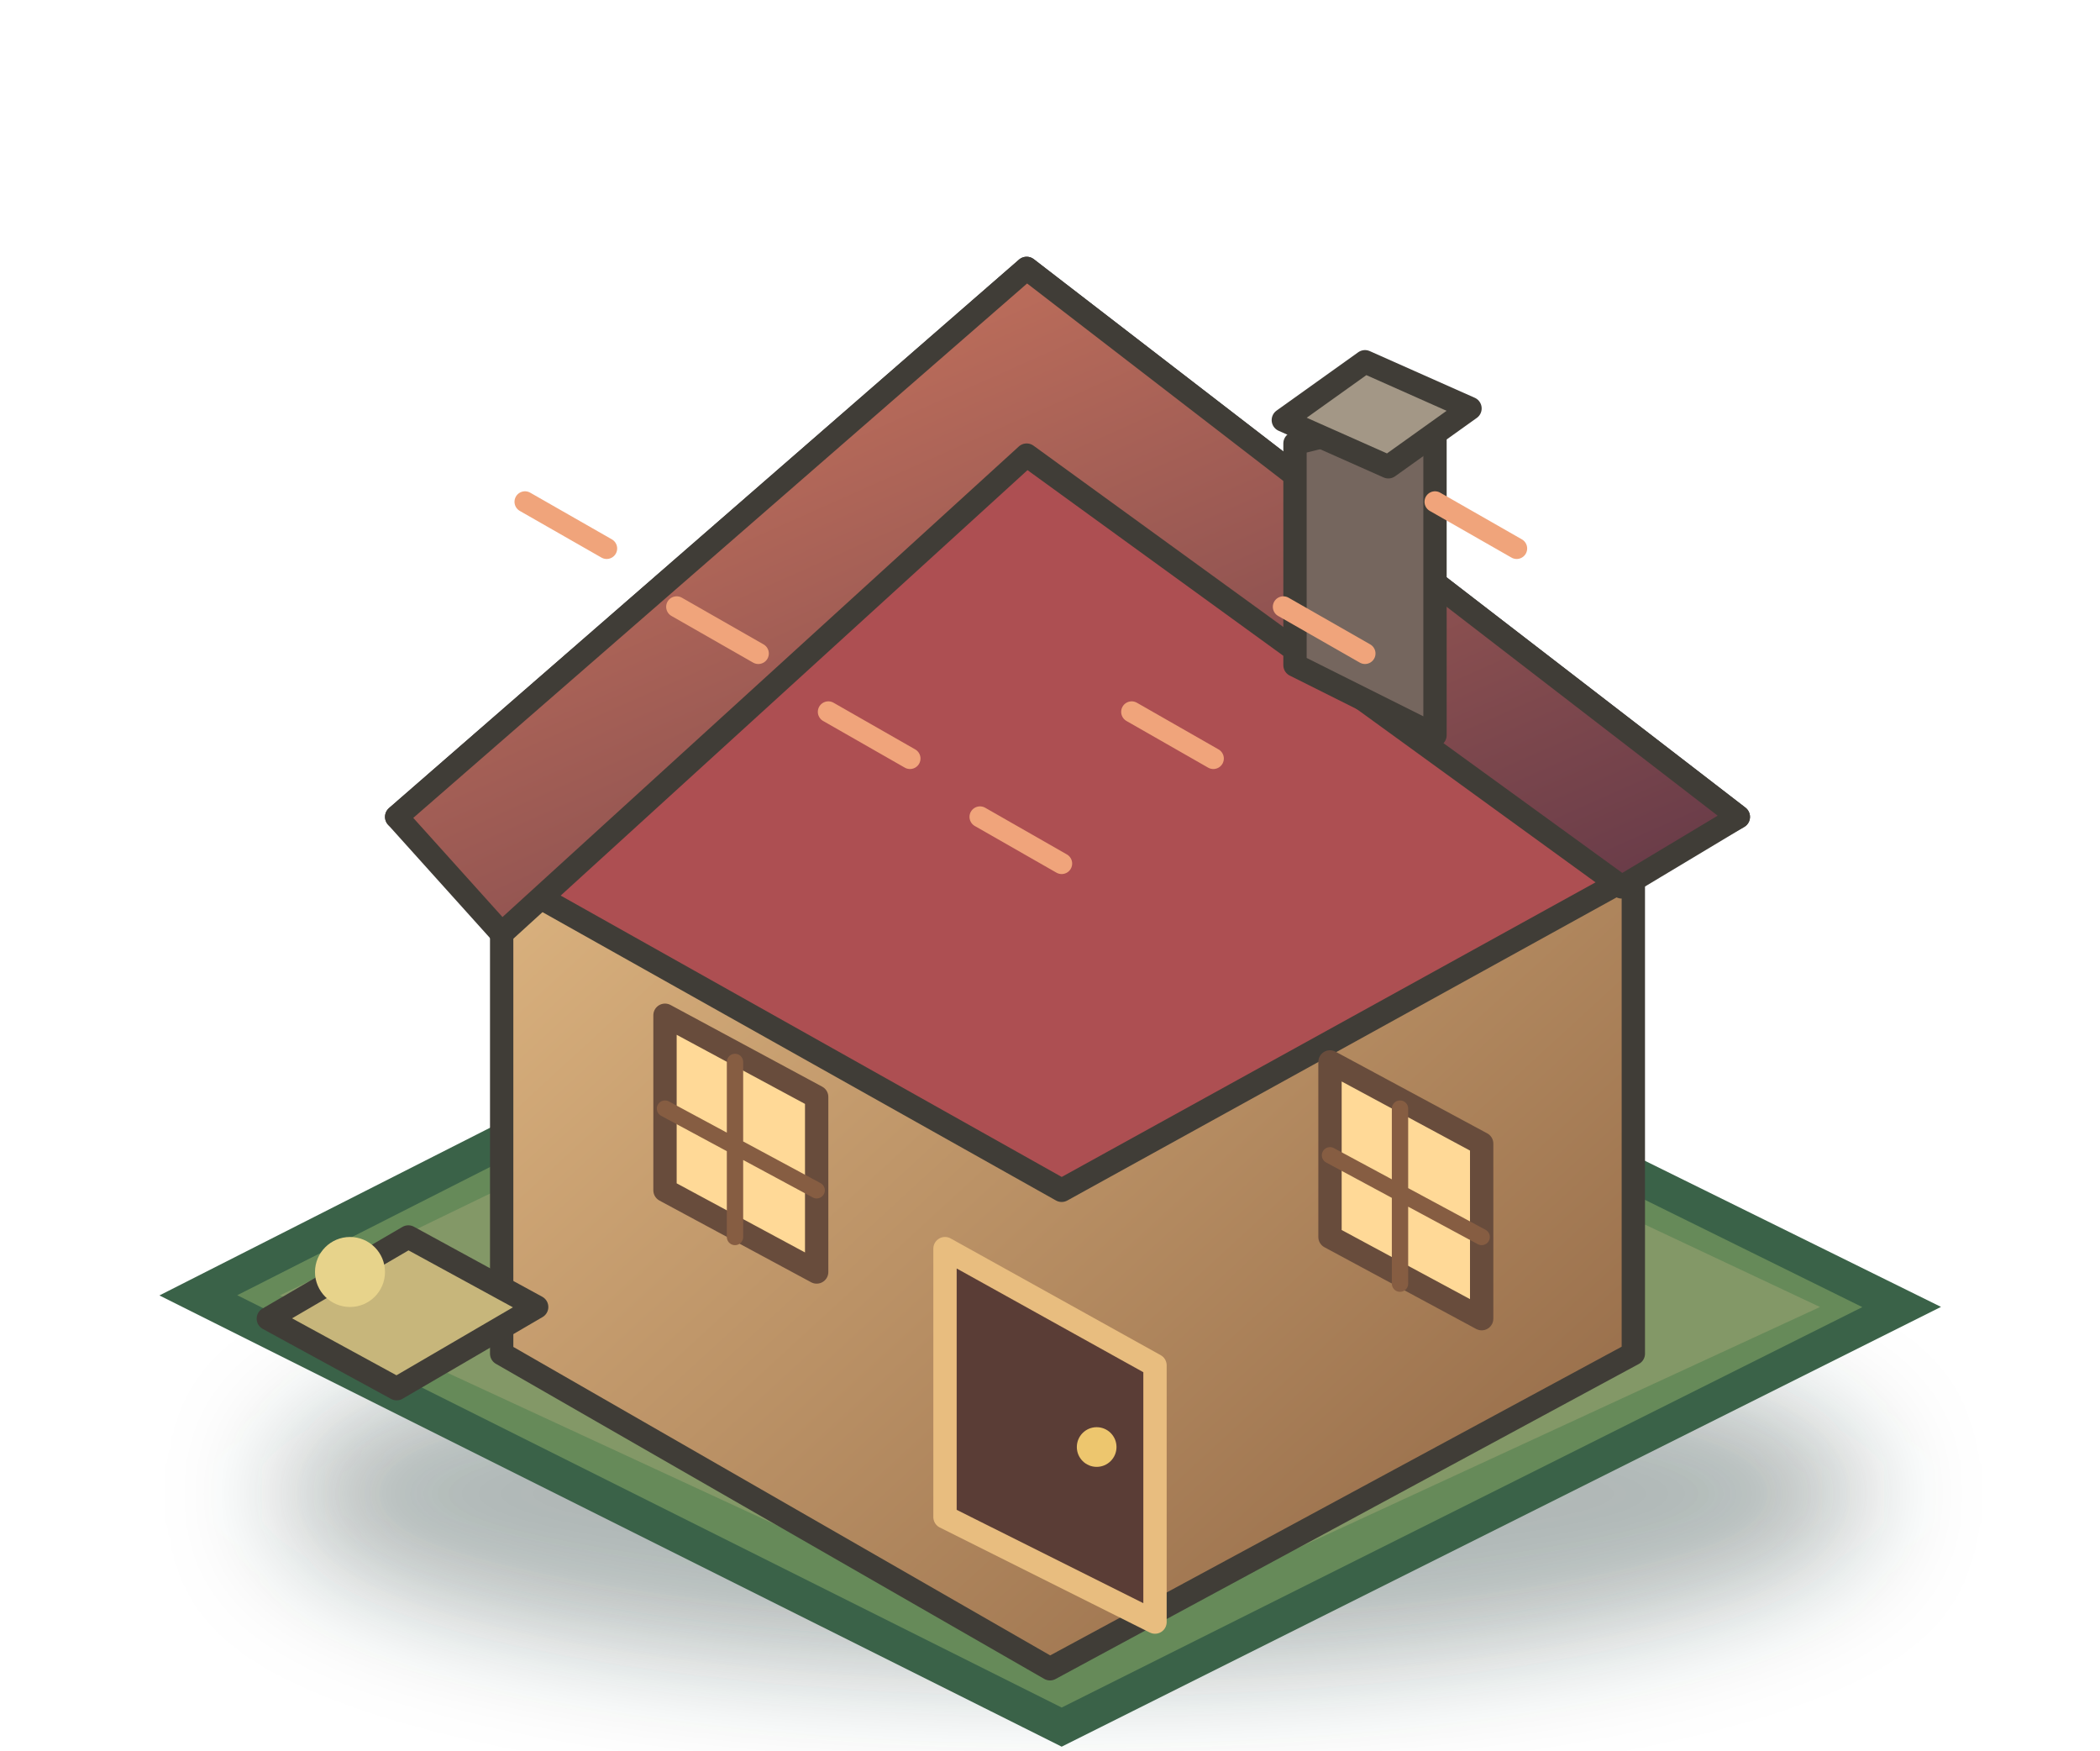
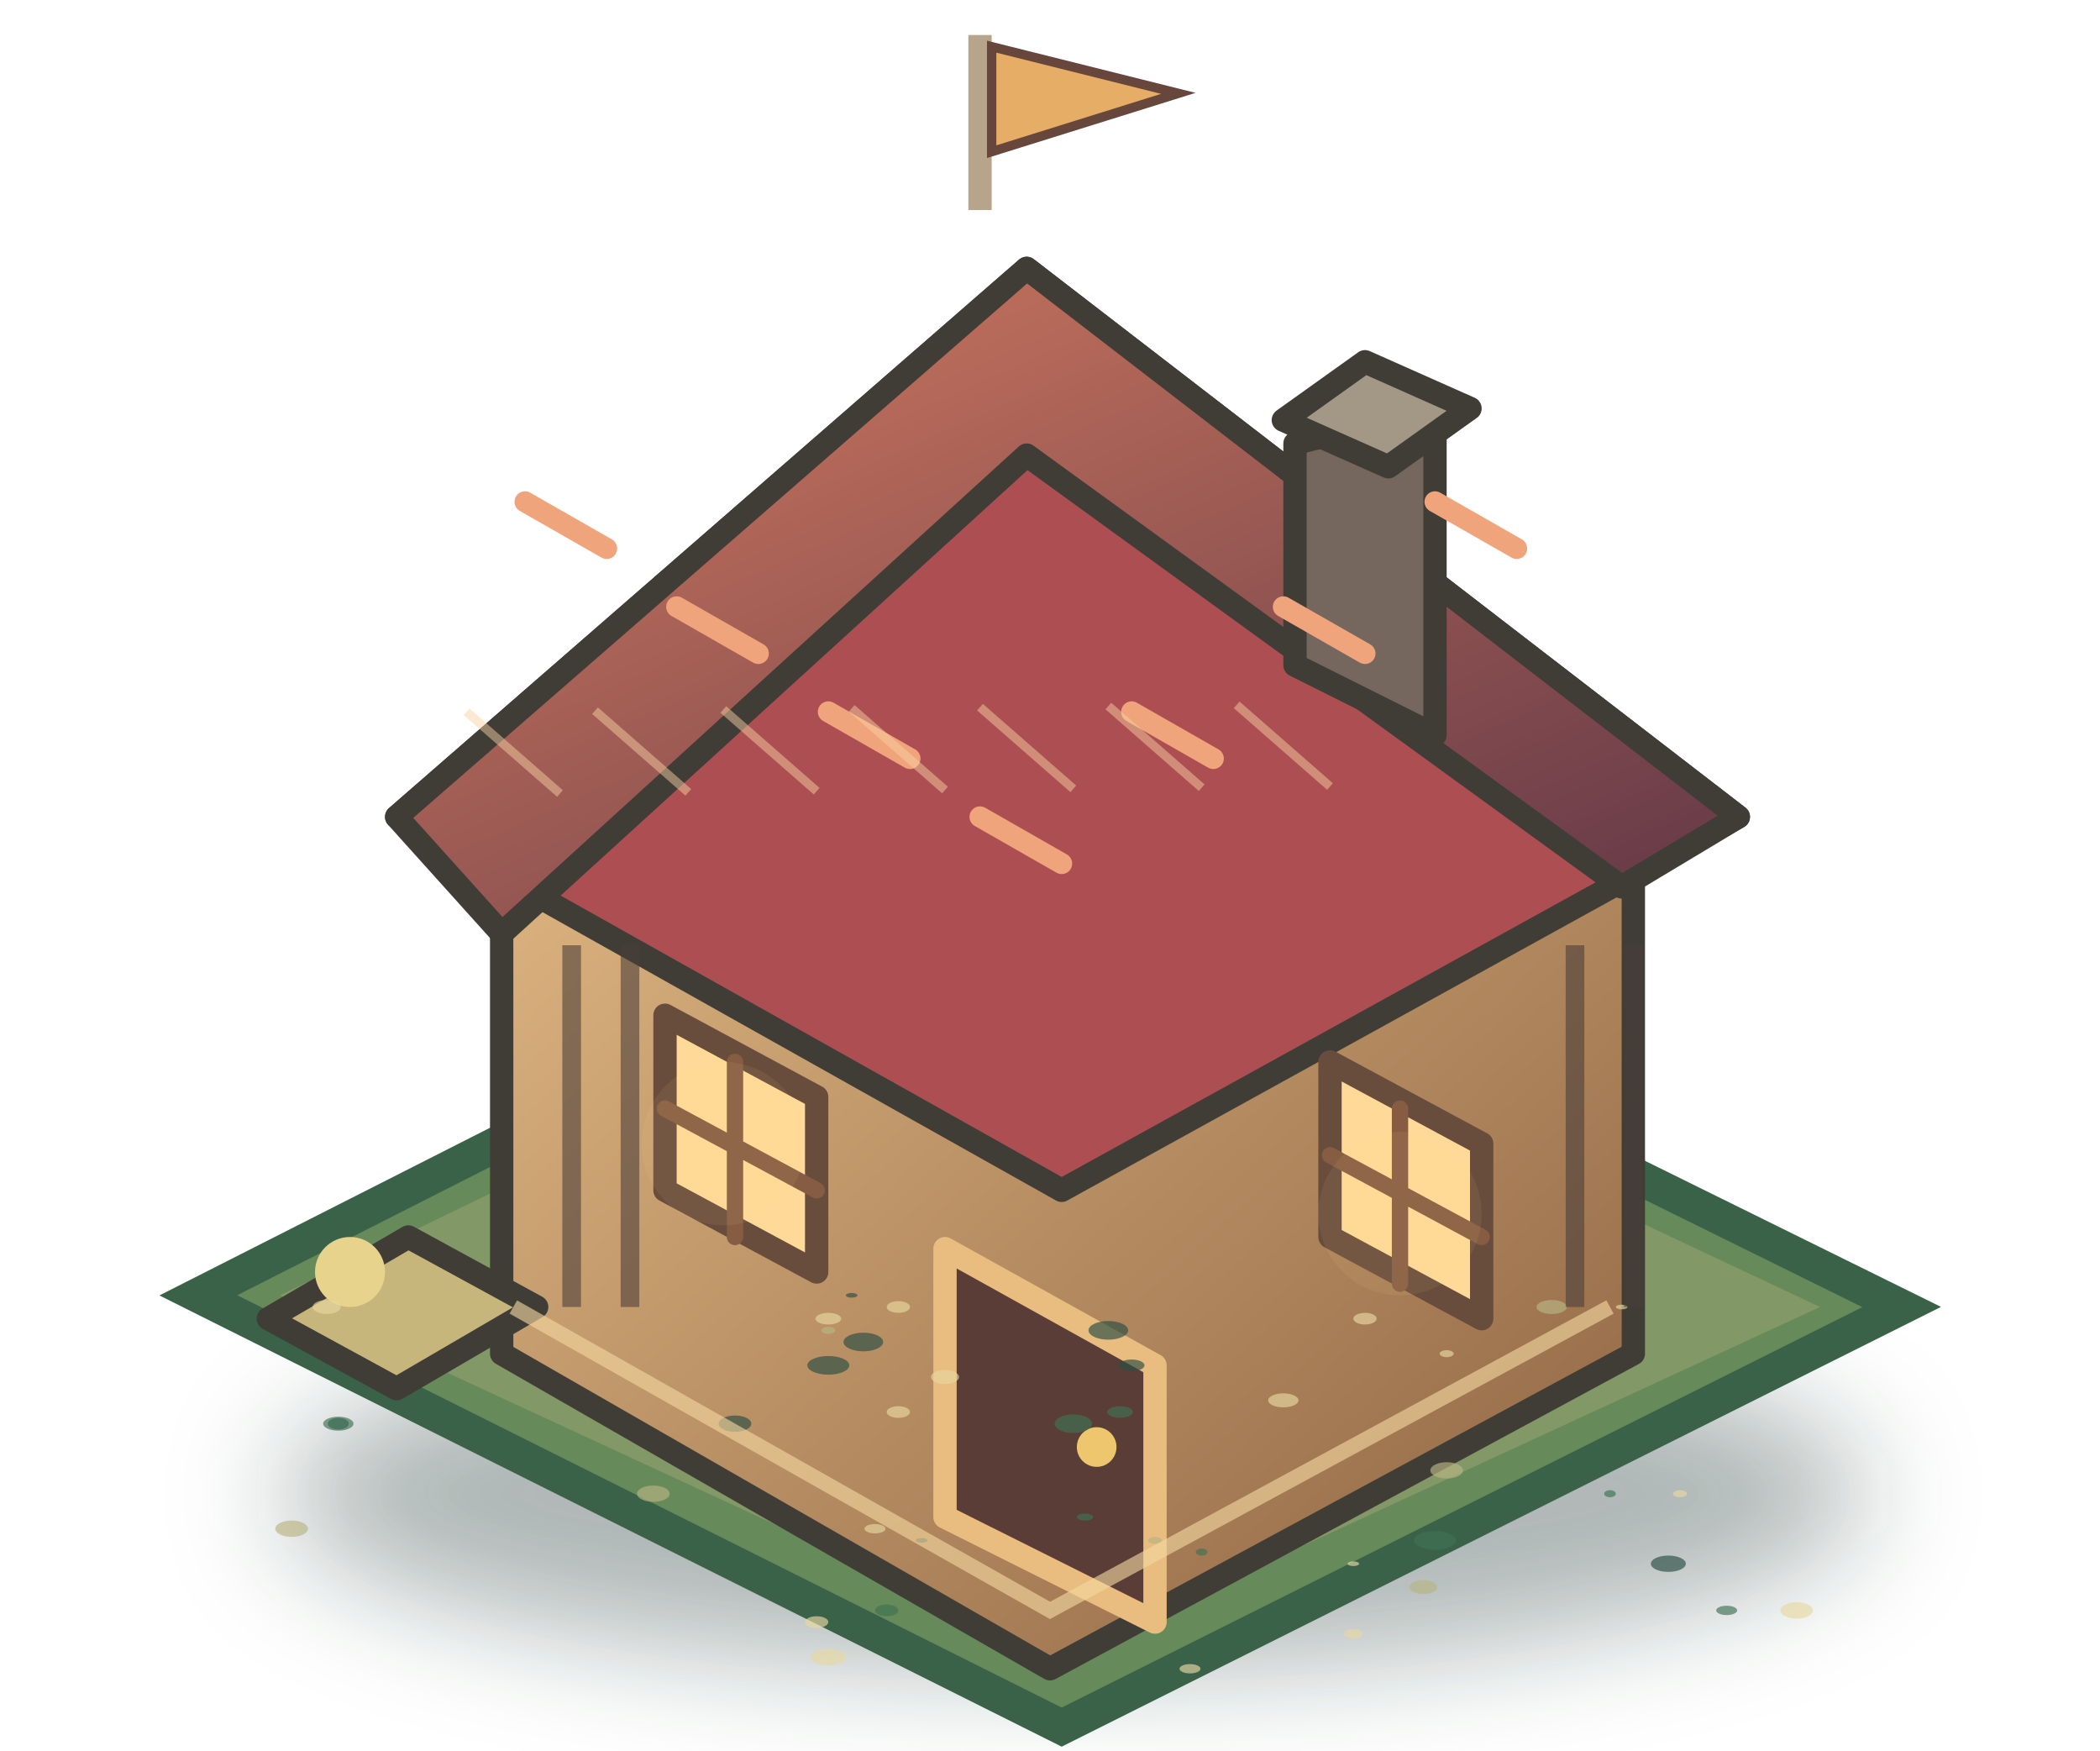
<svg xmlns="http://www.w3.org/2000/svg" viewBox="0 0 180 150">
  <defs>
    <linearGradient id="wall" x2=".9" y2="1">
      <stop stop-color="#e9c18a" />
      <stop offset="1" stop-color="#926846" />
    </linearGradient>
    <linearGradient id="roof" x2=".9" y2="1">
      <stop stop-color="#d57c60" />
      <stop offset="1" stop-color="#663a48" />
    </linearGradient>
    <linearGradient id="leaf" x2="1" y2="1">
      <stop stop-color="#a8d58b" />
      <stop offset=".6" stop-color="#4e875b" />
      <stop offset="1" stop-color="#285947" />
    </linearGradient>
    <linearGradient id="rock" x2="1" y2="1">
      <stop stop-color="#c7c7b7" />
      <stop offset=".5" stop-color="#78877d" />
      <stop offset="1" stop-color="#3c5151" />
    </linearGradient>
    <filter id="shadow" x="-50%" y="-50%" width="200%" height="200%">
      <feGaussianBlur stdDeviation="5" />
    </filter>
  </defs>
  <ellipse cx="92" cy="128" rx="68" ry="15" fill="#142e2b" opacity=".34" filter="url(#shadow)" />
  <path d="M17 111 88 75 163 112 91 148Z" fill="#668a59" stroke="#3a6248" stroke-width="3" />
  <path d="M24 111 88 80 156 112 91 142Z" fill="#a6a878" opacity=".45" />
  <polygon points="43,71 89,45 140,73 140,116 90,143 43,116" fill="url(#wall)" stroke="#403d37" stroke-width="2" stroke-linejoin="round" />
  <polygon points="43,71 90,98 140,73 90,45" fill="#c89d70" stroke="#403d37" stroke-width="2" stroke-linejoin="round" />
  <polygon points="34,70 88,23 149,70 91,102" fill="#ad4f52" stroke="#403d37" stroke-width="2" stroke-linejoin="round" />
  <polygon points="88,23 149,70 139,76 88,39 43,80 34,70" fill="url(#roof)" stroke="#403d37" stroke-width="2" stroke-linejoin="round" />
  <polygon points="57,87 70,94 70,109 57,102" fill="#ffd997" stroke="#684c3c" stroke-width="2" stroke-linejoin="round" />
  <path d="M63 91v15 M57 95l13 7" fill="none" stroke="#865d42" stroke-width="1.4" stroke-linecap="round" stroke-linejoin="round" />
  <polygon points="114,91 127,98 127,113 114,106" fill="#ffd997" stroke="#684c3c" stroke-width="2" stroke-linejoin="round" />
  <path d="M120 95v15 M114 99l13 7" fill="none" stroke="#865d42" stroke-width="1.4" stroke-linecap="round" stroke-linejoin="round" />
  <polygon points="81,107 99,117 99,139 81,130" fill="#5a3d36" stroke="#e8bd7f" stroke-width="2" stroke-linejoin="round" />
  <circle cx="94" cy="124" r="1.7" fill="#edc66e" stroke="none" />
  <polygon points="111,38 123,35 123,63 111,57" fill="#75665e" stroke="#403d37" stroke-width="2" stroke-linejoin="round" />
  <polygon points="110,36 117,31 126,35 119,40" fill="#a39786" stroke="#403d37" stroke-width="2" stroke-linejoin="round" />
  <path d="M45 43l7 4" fill="none" stroke="#f0a47b" stroke-width="1.8" stroke-linecap="round" stroke-linejoin="round" />
  <path d="M58 52l7 4" fill="none" stroke="#f0a47b" stroke-width="1.8" stroke-linecap="round" stroke-linejoin="round" />
  <path d="M71 61l7 4" fill="none" stroke="#f0a47b" stroke-width="1.8" stroke-linecap="round" stroke-linejoin="round" />
  <path d="M84 70l7 4" fill="none" stroke="#f0a47b" stroke-width="1.8" stroke-linecap="round" stroke-linejoin="round" />
  <path d="M97 61l7 4" fill="none" stroke="#f0a47b" stroke-width="1.8" stroke-linecap="round" stroke-linejoin="round" />
  <path d="M110 52l7 4" fill="none" stroke="#f0a47b" stroke-width="1.8" stroke-linecap="round" stroke-linejoin="round" />
  <path d="M123 43l7 4" fill="none" stroke="#f0a47b" stroke-width="1.8" stroke-linecap="round" stroke-linejoin="round" />
  <polygon points="23,113 35,106 46,112 34,119" fill="#c7b67b" stroke="#403d37" stroke-width="2" stroke-linejoin="round" />
  <circle cx="30" cy="109" r="3" fill="#e7d38b" stroke="none" />
+   <g aria-hidden="true">
+     <ellipse cx="144" cy="128" rx="0.6" ry="0.3" fill="#e7d7a1" opacity=".66" />
+     <ellipse cx="139" cy="112" rx="0.5" ry="0.2" fill="#e7d7a1" opacity=".66" />
+     <ellipse cx="71" cy="113" rx="1.1" ry="0.5" fill="#e7d7a1" opacity=".66" />
+     <ellipse cx="96" cy="121" rx="1.1" ry="0.5" fill="#3e7253" opacity=".66" />
+     <ellipse cx="117" cy="113" rx="1.0" ry="0.5" fill="#e7d7a1" opacity=".66" />
+     <ellipse cx="110" cy="120" rx="1.3" ry="0.6" fill="#e7d7a1" opacity=".66" />
+     <ellipse cx="71" cy="114" rx="0.6" ry="0.3" fill="#b8b482" opacity=".66" />
+     <ellipse cx="148" cy="138" rx="0.9" ry="0.4" fill="#3e7253" opacity=".66" />
+     <ellipse cx="103" cy="133" rx="0.5" ry="0.3" fill="#3e7253" opacity=".66" />
+     <ellipse cx="75" cy="131" rx="0.9" ry="0.4" fill="#e7d7a1" opacity=".66" />
+     <ellipse cx="143" cy="134" rx="1.5" ry="0.7" fill="#294e43" opacity=".66" />
+     <ellipse cx="102" cy="143" rx="0.9" ry="0.4" fill="#e7d7a1" opacity=".66" />
+     <ellipse cx="74" cy="115" rx="1.7" ry="0.8" fill="#294e43" opacity=".66" />
+     <ellipse cx="63" cy="122" rx="1.4" ry="0.7" fill="#294e43" opacity=".66" />
+     <ellipse cx="79" cy="132" rx="0.5" ry="0.2" fill="#294e43" opacity=".66" />
+     <ellipse cx="116" cy="140" rx="0.8" ry="0.4" fill="#e7d7a1" opacity=".66" />
+     <ellipse cx="93" cy="130" rx="0.7" ry="0.3" fill="#3e7253" opacity=".66" />
+     <ellipse cx="73" cy="111" rx="0.5" ry="0.2" fill="#294e43" opacity=".66" />
+     <ellipse cx="124" cy="126" rx="1.4" ry="0.7" fill="#b8b482" opacity=".66" />
+     <ellipse cx="56" cy="128" rx="1.4" ry="0.7" fill="#b8b482" opacity=".66" />
+     <ellipse cx="29" cy="122" rx="0.9" ry="0.5" fill="#294e43" opacity=".66" />
+     <ellipse cx="138" cy="128" rx="0.5" ry="0.3" fill="#3e7253" opacity=".66" />
+     <ellipse cx="71" cy="117" rx="1.8" ry="0.8" fill="#294e43" opacity=".66" />
+     <ellipse cx="154" cy="138" rx="1.4" ry="0.7" fill="#e7d7a1" opacity=".66" />
+     <ellipse cx="123" cy="132" rx="1.8" ry="0.8" fill="#3e7253" opacity=".66" />
+     <ellipse cx="95" cy="114" rx="1.7" ry="0.8" fill="#294e43" opacity=".66" />
+     <ellipse cx="116" cy="134" rx="0.5" ry="0.2" fill="#e7d7a1" opacity=".66" />
+     <ellipse cx="133" cy="112" rx="1.3" ry="0.6" fill="#b8b482" opacity=".66" />
+     <ellipse cx="92" cy="122" rx="1.6" ry="0.8" fill="#3e7253" opacity=".66" />
+     <ellipse cx="76" cy="138" rx="1.0" ry="0.5" fill="#3e7253" opacity=".66" />
+     <ellipse cx="122" cy="136" rx="1.2" ry="0.6" fill="#b8b482" opacity=".66" />
+     <ellipse cx="71" cy="142" rx="1.5" ry="0.7" fill="#e7d7a1" opacity=".66" />
+     <ellipse cx="29" cy="122" rx="1.3" ry="0.6" fill="#3e7253" opacity=".66" />
+     <ellipse cx="25" cy="131" rx="1.4" ry="0.7" fill="#b8b482" opacity=".66" />
+     <ellipse cx="81" cy="118" rx="1.2" ry="0.6" fill="#e7d7a1" opacity=".66" />
+     <ellipse cx="99" cy="132" rx="0.6" ry="0.3" fill="#b8b482" opacity=".66" />
+     <ellipse cx="97" cy="117" rx="1.1" ry="0.5" fill="#294e43" opacity=".66" />
+     <ellipse cx="28" cy="112" rx="1.2" ry="0.6" fill="#e7d7a1" opacity=".66" />
+     <ellipse cx="124" cy="116" rx="0.6" ry="0.3" fill="#e7d7a1" opacity=".66" />
+     <ellipse cx="77" cy="112" rx="1.0" ry="0.5" fill="#e7d7a1" opacity=".66" />
+     <ellipse cx="77" cy="121" rx="1.0" ry="0.5" fill="#e7d7a1" opacity=".66" />
+     <ellipse cx="70" cy="139" rx="1.0" ry="0.5" fill="#e7d7a1" opacity=".66" />
+     <path d="M48 68.0 l-8 -7" stroke="#f6d0a0" stroke-width=".75" opacity=".48" />
+     <path d="M59 67.9 l-8 -7" stroke="#f6d0a0" stroke-width=".75" opacity=".48" />
+     <path d="M70 67.8 l-8 -7" stroke="#f6d0a0" stroke-width=".75" opacity=".48" />
+     <path d="M81 67.7 l-8 -7" stroke="#f6d0a0" stroke-width=".75" opacity=".48" />
+     <path d="M92 67.6 l-8 -7" stroke="#f6d0a0" stroke-width=".75" opacity=".48" />
+     <path d="M103 67.5 l-8 -7" stroke="#f6d0a0" stroke-width=".75" opacity=".48" />
+     <path d="M114 67.4 l-8 -7" stroke="#f6d0a0" stroke-width=".75" opacity=".48" />
+     <path d="M49 81 v31" stroke="#483d38" stroke-width="1.6" opacity=".58" />
+     <path d="M54 81 v31" stroke="#483d38" stroke-width="1.6" opacity=".58" />
+     <path d="M135 81 v31" stroke="#483d38" stroke-width="1.6" opacity=".58" />
+     <path d="M140 81 v31" stroke="#483d38" stroke-width="1.6" opacity=".58" />
+     <path d="M44 112 90 138 138 112" fill="none" stroke="#f3d7a0" stroke-width="1.3" opacity=".62" />
+     <path d="M84 18v-15" stroke="#b6a48b" stroke-width="2" />
+     <path d="M85 4 101 8 85 13Z" fill="#e5ad65" stroke="#67473c" stroke-width=".8" />
+     <circle cx="62" cy="98" r="7" fill="#ffdf8a" opacity=".08" />
+     <circle cx="120" cy="104" r="7" fill="#ffdf8a" opacity=".08" />
+   </g>
</svg>
